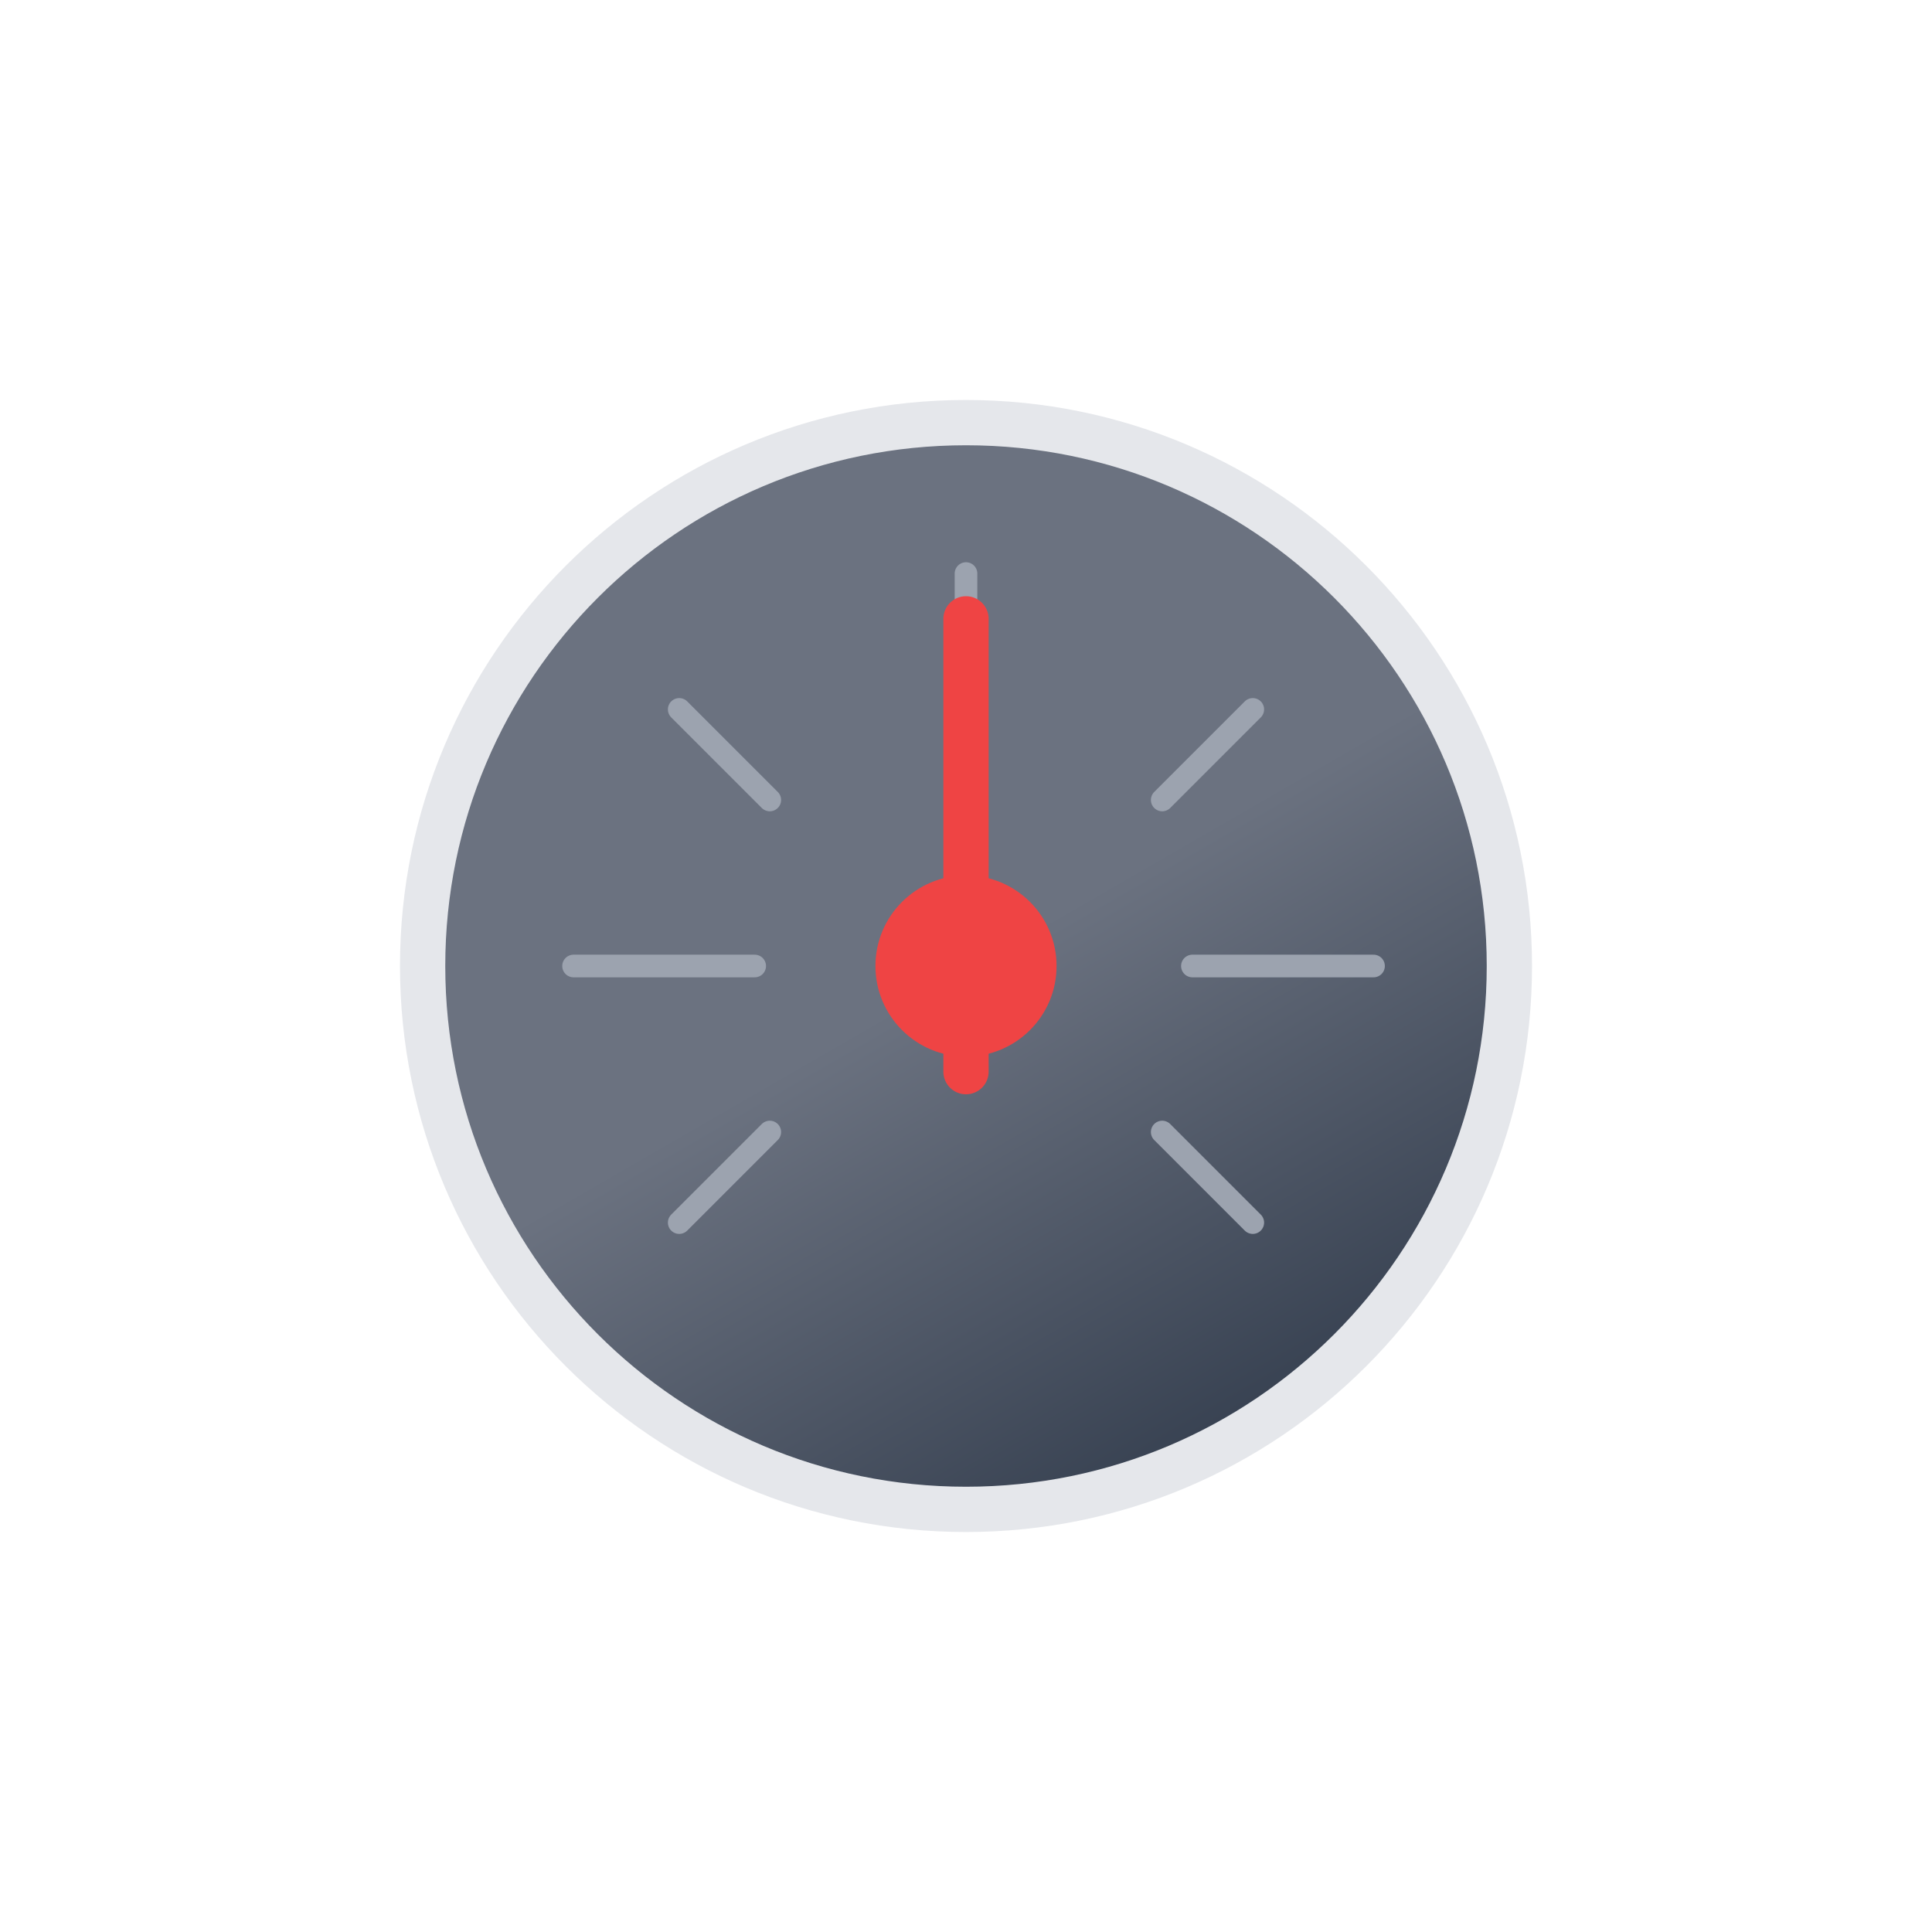
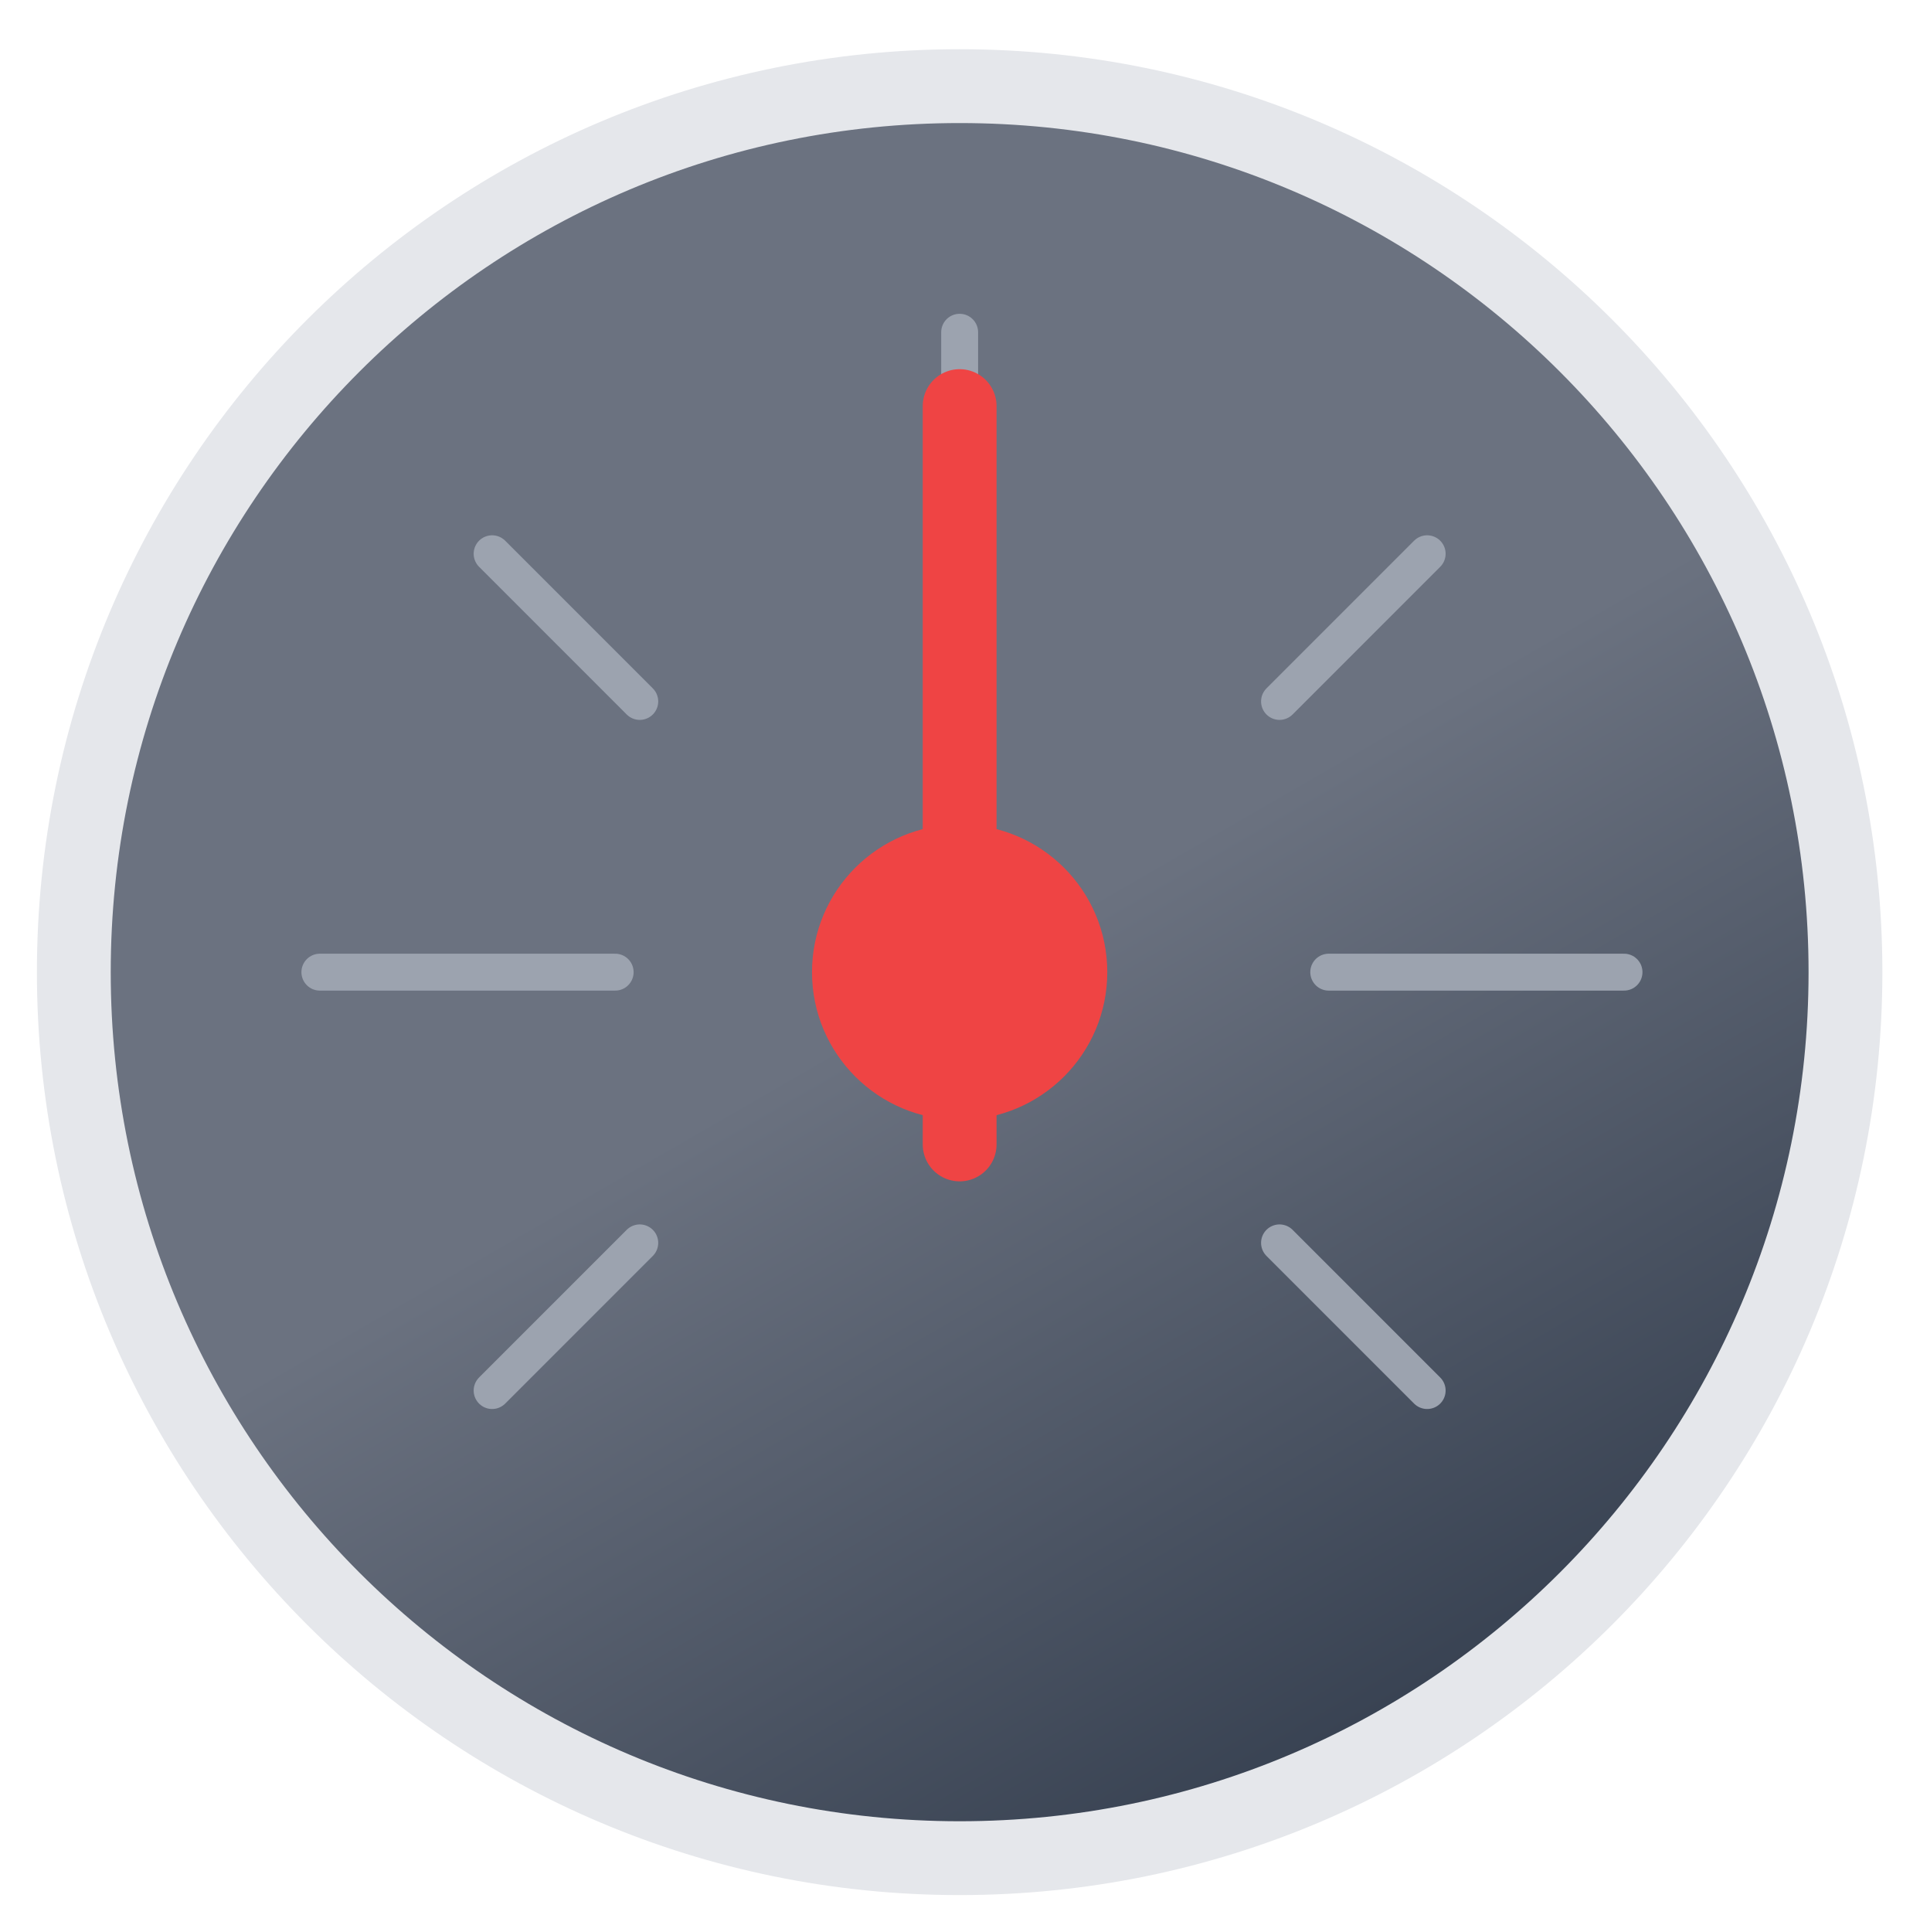
- <svg xmlns="http://www.w3.org/2000/svg" viewBox="0 0 512 512">
+ <svg xmlns="http://www.w3.org/2000/svg" viewBox="100 98 312 314">
  <defs>
    <linearGradient id="a" x1="184" x2="328" y1="131.3" y2="380.7" gradientUnits="userSpaceOnUse">
      <stop offset="0" stop-color="#6b7280" />
      <stop offset=".5" stop-color="#6b7280" />
      <stop offset="1" stop-color="#374151" />
    </linearGradient>
  </defs>
  <circle cx="256" cy="256" r="144" fill="url(#a)" stroke="#e5e7eb" stroke-miterlimit="10" stroke-width="12" />
  <path fill="none" stroke="#9ca3af" stroke-linecap="round" stroke-linejoin="round" stroke-width="6" d="M256 200v-48m108 104h-48m-116 0h-48m180-68-24 24m-104 0-24-24m128 112 24 24m-152 0 24-24" />
  <circle cx="256" cy="256" r="24" fill="#ef4444" />
  <path fill="none" stroke="#ef4444" stroke-linecap="round" stroke-miterlimit="10" stroke-width="12" d="M256 284V164" />
</svg>
